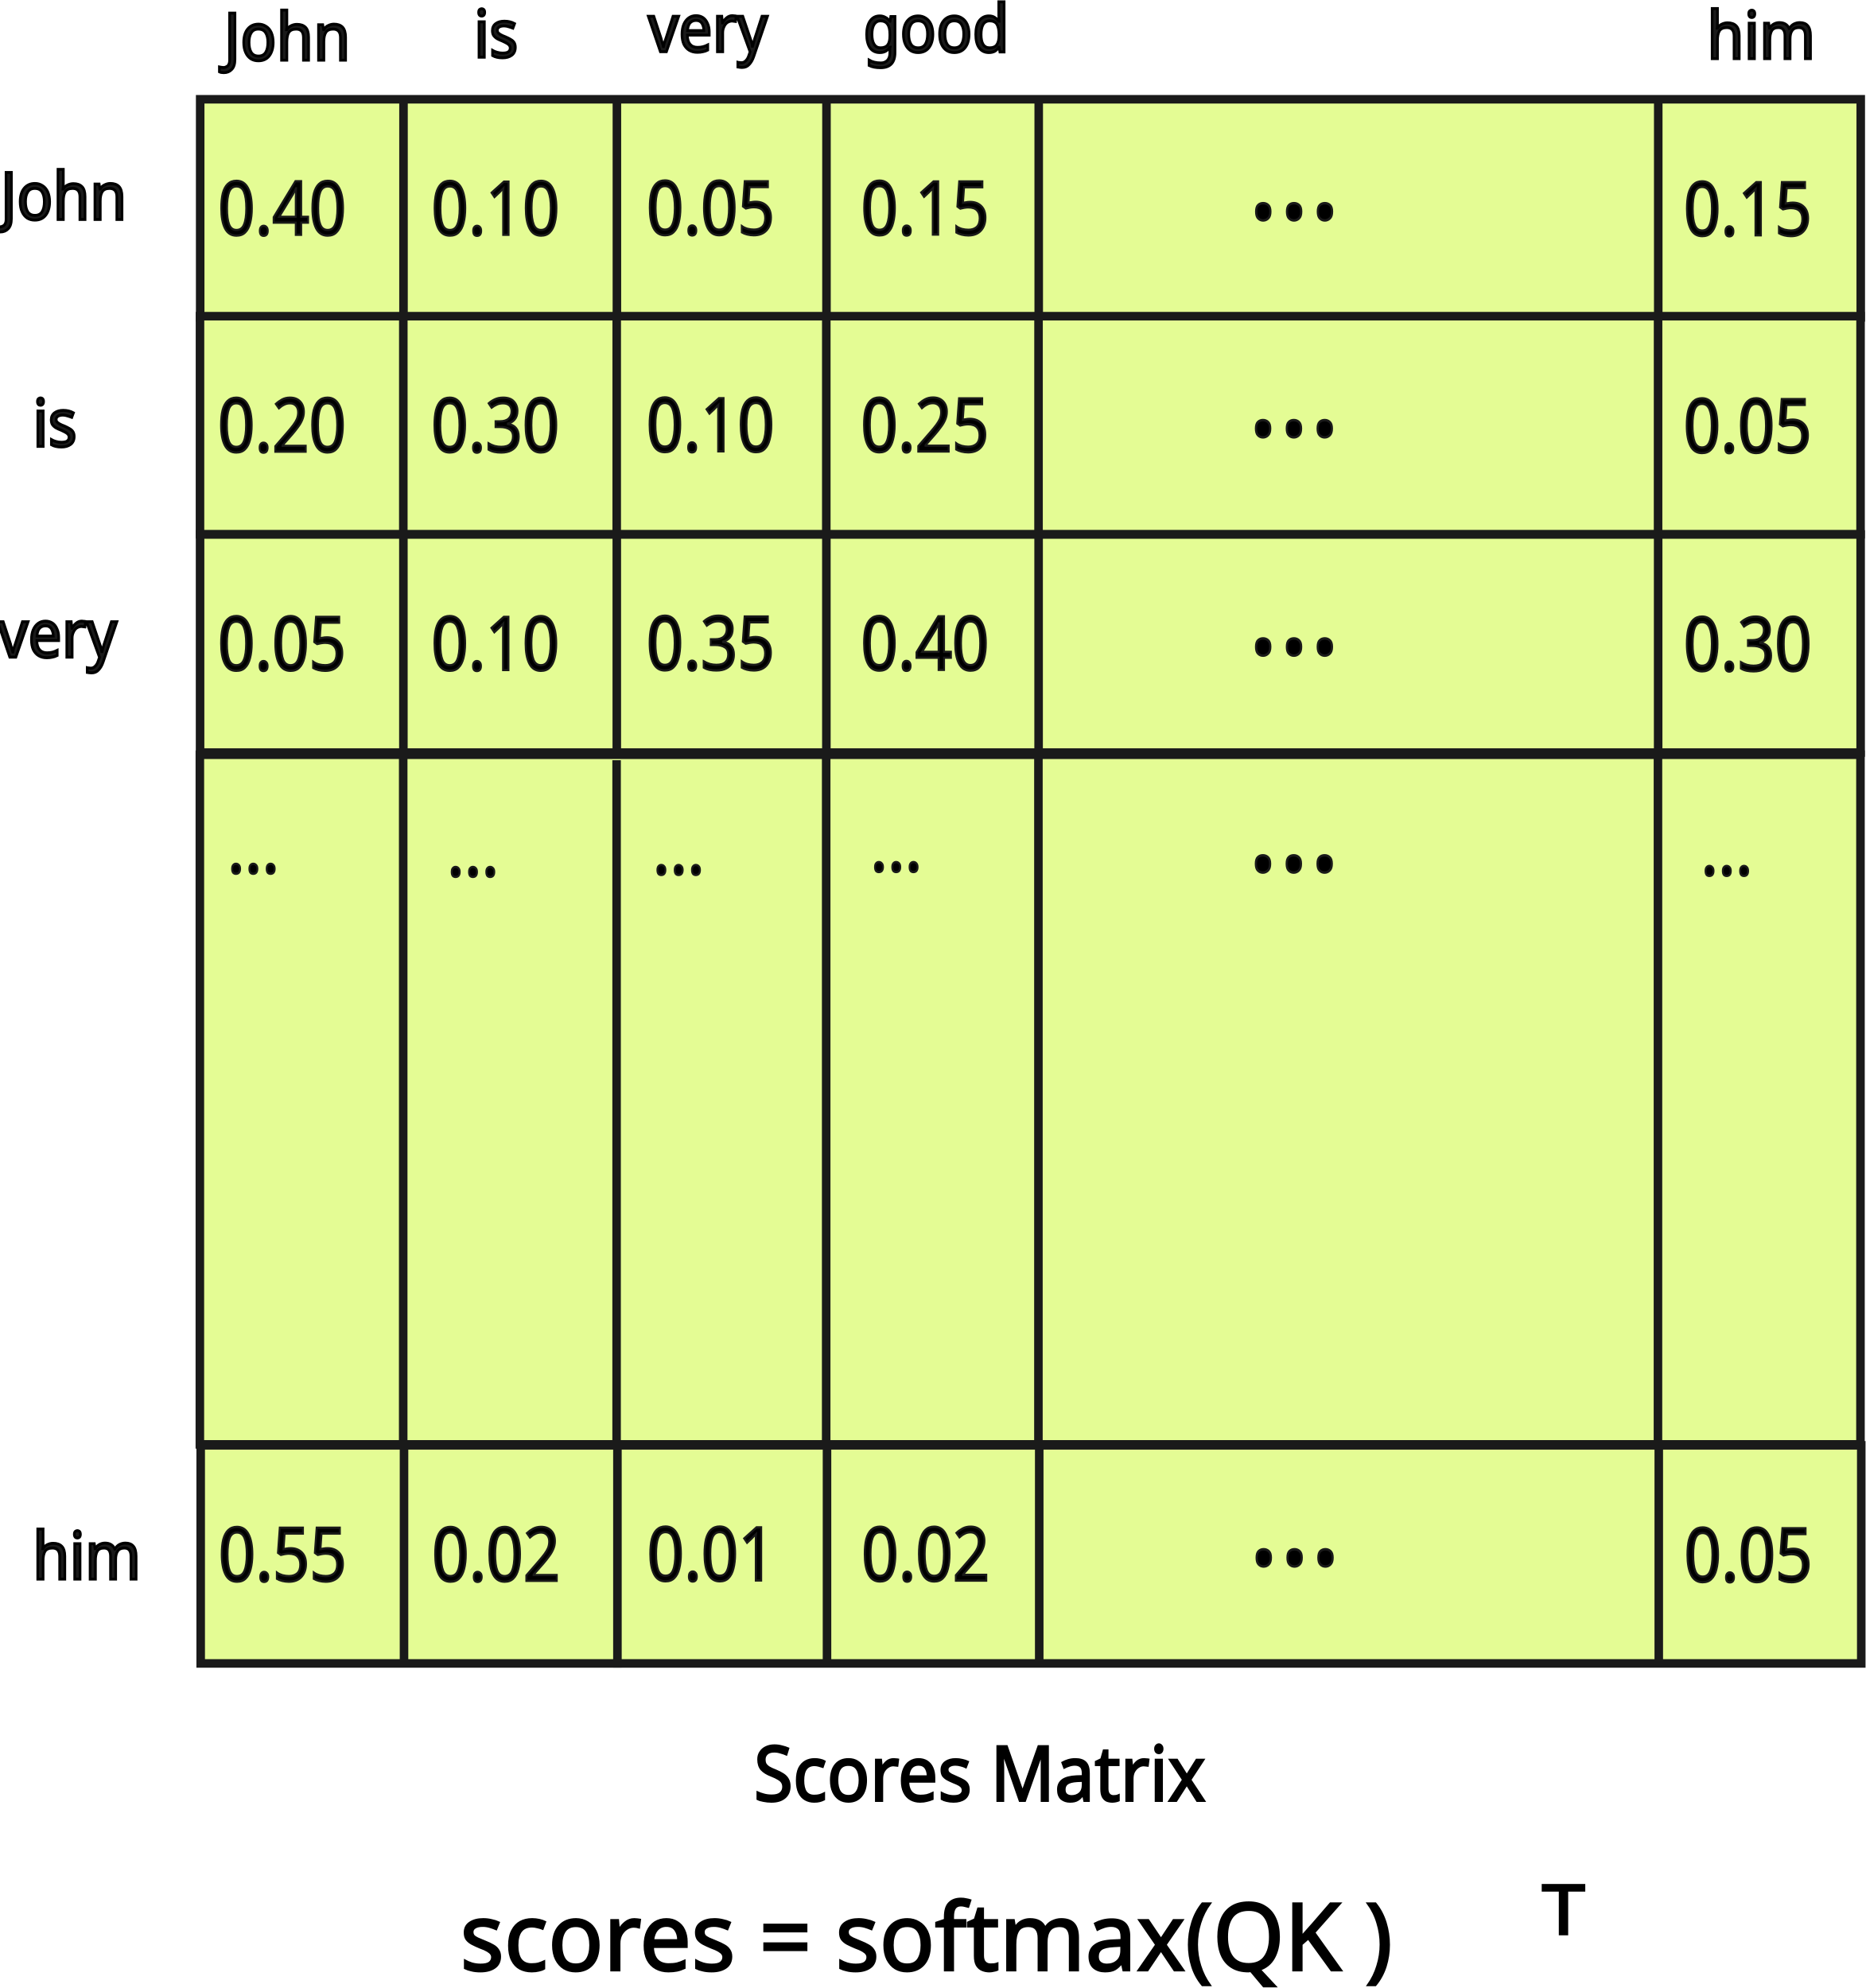
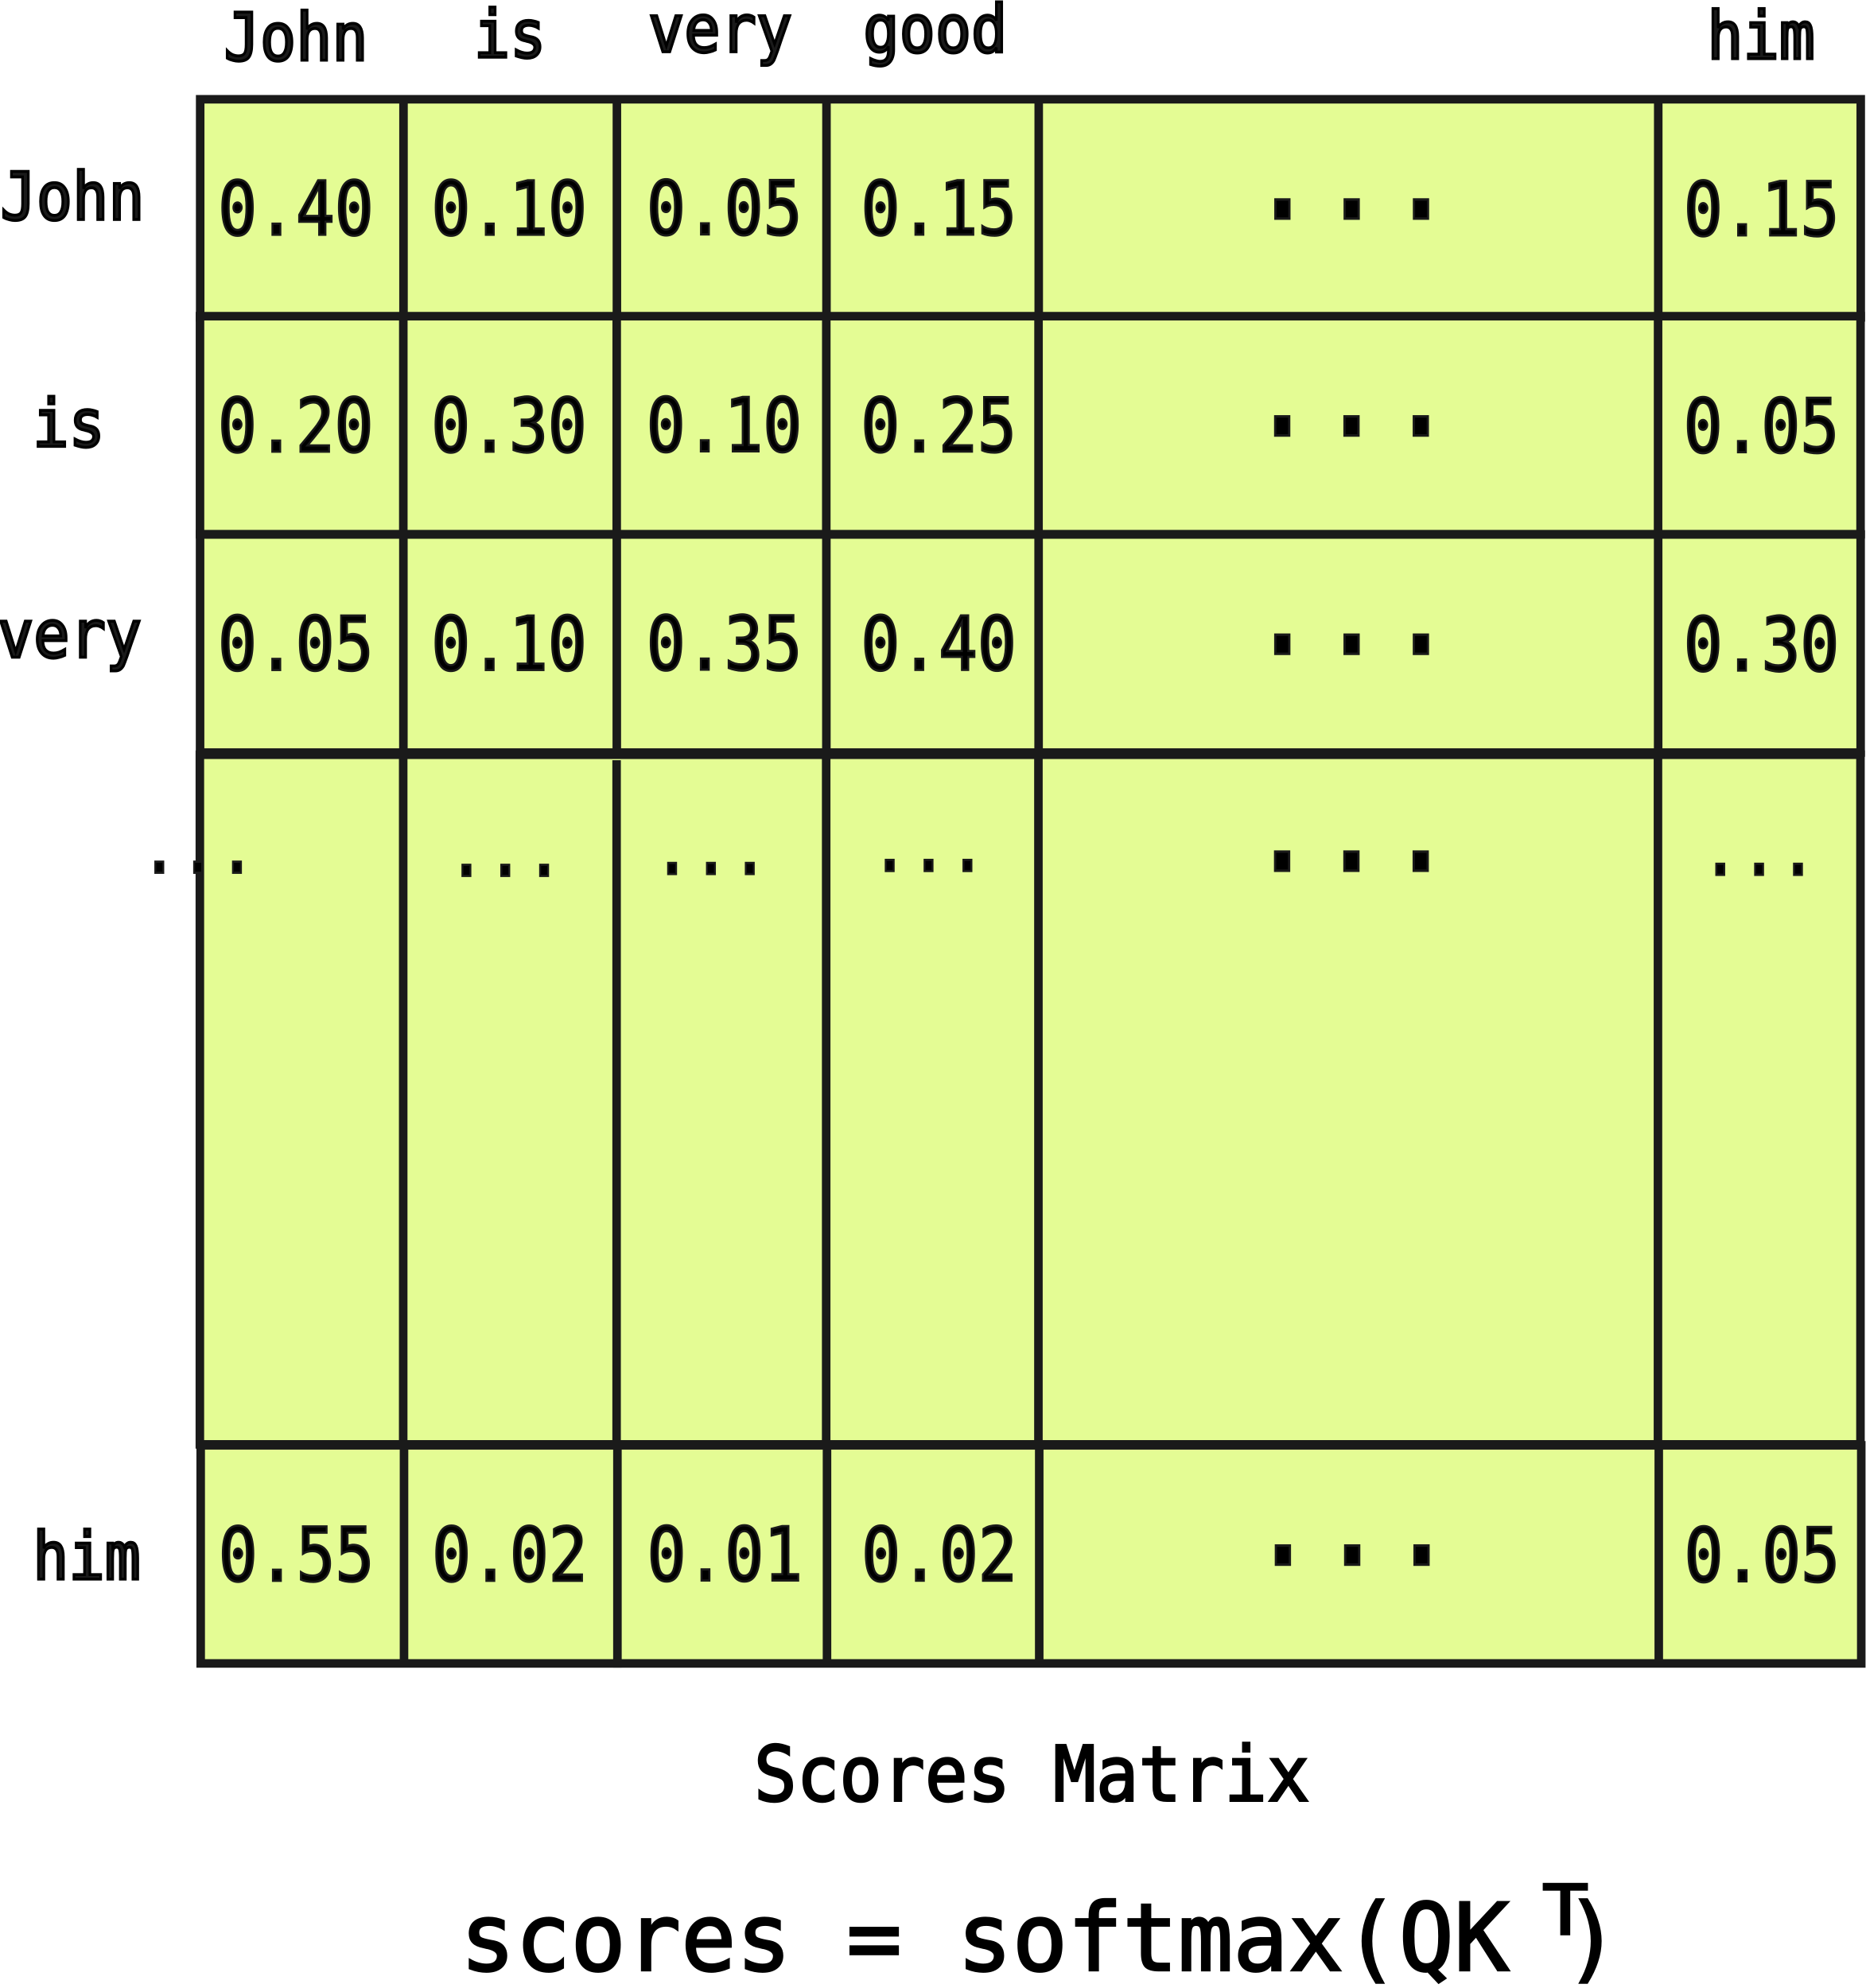
<svg xmlns="http://www.w3.org/2000/svg" width="149.585mm" height="159.444mm" viewBox="0 0 149.585 159.444" version="1.1" id="svg1">
  <defs id="defs1" />
  <g id="layer1" transform="translate(-35.99397,-65.32713)">
    <rect style="fill:#e4fc94;stroke:#1a1a1a;stroke-width:0.685;stroke-miterlimit:4.3;stroke-dasharray:none" id="rect3" width="133.15" height="17.492" x="52.045" y="73.289" />
    <path style="fill:#ff9955;stroke:#1a1a1a;stroke-width:0.685;stroke-miterlimit:4.3;stroke-dasharray:none" d="m 68.348,73.214 v 17.669" id="path3" />
    <path style="fill:#ff9955;stroke:#1a1a1a;stroke-width:0.685;stroke-miterlimit:4.3;stroke-dasharray:none" d="m 85.459,73.444 v 17.669" id="path3-2" />
    <path style="fill:#ff9955;stroke:#1a1a1a;stroke-width:0.685;stroke-miterlimit:4.3;stroke-dasharray:none" d="m 102.264,73.186 v 17.669" id="path3-7" />
    <path style="fill:#ff9955;stroke:#1a1a1a;stroke-width:0.685;stroke-miterlimit:4.3;stroke-dasharray:none" d="m 119.282,73.216 v 17.669" id="path3-7-8" />
    <path style="fill:#ff9955;stroke:#1a1a1a;stroke-width:0.685;stroke-miterlimit:4.3;stroke-dasharray:none" d="m 168.958,73.258 v 17.669" id="path3-7-8-3" />
-     <text xml:space="preserve" style="font-size:5.562px;font-family:'FiraCode Nerd Font';-inkscape-font-specification:'FiraCode Nerd Font';writing-mode:lr-tb;direction:ltr;fill:#000000;stroke:#1a1a1a;stroke-width:0.165;stroke-miterlimit:4.3;stroke-dasharray:none" x="57.487" y="78.3" id="text4" transform="scale(0.9303928,1.074815)">
+     <text xml:space="preserve" style="font-size:5.562px;font-family:monospace;-inkscape-font-specification:monospace;writing-mode:lr-tb;direction:ltr;fill:#000000;stroke:#1a1a1a;stroke-width:0.165;stroke-miterlimit:4.3;stroke-dasharray:none" x="57.487" y="78.3" id="text4" transform="scale(0.9303928,1.074815)">
      <tspan id="tspan4" style="fill:#000000;stroke-width:0.165;stroke-dasharray:none" x="57.487" y="78.3">0.40</tspan>
    </text>
-     <text xml:space="preserve" style="font-size:5.562px;font-family:'FiraCode Nerd Font';-inkscape-font-specification:'FiraCode Nerd Font';writing-mode:lr-tb;direction:ltr;fill:#000000;stroke:#1a1a1a;stroke-width:0.165;stroke-miterlimit:4.3;stroke-dasharray:none" x="75.879" y="78.3" id="text4-6" transform="scale(0.9303928,1.074815)">
+     <text xml:space="preserve" style="font-size:5.562px;font-family:monospace;-inkscape-font-specification:monospace;writing-mode:lr-tb;direction:ltr;fill:#000000;stroke:#1a1a1a;stroke-width:0.165;stroke-miterlimit:4.3;stroke-dasharray:none" x="75.879" y="78.3" id="text4-6" transform="scale(0.9303928,1.074815)">
      <tspan id="tspan4-5" style="fill:#000000;stroke-width:0.165;stroke-dasharray:none" x="75.879" y="78.3">0.10</tspan>
    </text>
-     <text xml:space="preserve" style="font-size:5.562px;font-family:'FiraCode Nerd Font';-inkscape-font-specification:'FiraCode Nerd Font';writing-mode:lr-tb;direction:ltr;fill:#000000;stroke:#1a1a1a;stroke-width:0.165;stroke-miterlimit:4.3;stroke-dasharray:none" x="94.421" y="78.274" id="text4-6-7" transform="scale(0.9303928,1.074815)">
+     <text xml:space="preserve" style="font-size:5.562px;font-family:monospace;-inkscape-font-specification:monospace;writing-mode:lr-tb;direction:ltr;fill:#000000;stroke:#1a1a1a;stroke-width:0.165;stroke-miterlimit:4.3;stroke-dasharray:none" x="94.421" y="78.274" id="text4-6-7" transform="scale(0.9303928,1.074815)">
      <tspan id="tspan4-5-7" style="fill:#000000;stroke-width:0.165;stroke-dasharray:none" x="94.421" y="78.274">0.05</tspan>
    </text>
-     <text xml:space="preserve" style="font-size:5.562px;font-family:'FiraCode Nerd Font';-inkscape-font-specification:'FiraCode Nerd Font';writing-mode:lr-tb;direction:ltr;fill:#000000;stroke:#1a1a1a;stroke-width:0.165;stroke-miterlimit:4.3;stroke-dasharray:none" x="112.901" y="78.286" id="text4-6-7-3" transform="scale(0.9303928,1.074815)">
+     <text xml:space="preserve" style="font-size:5.562px;font-family:monospace;-inkscape-font-specification:monospace;writing-mode:lr-tb;direction:ltr;fill:#000000;stroke:#1a1a1a;stroke-width:0.165;stroke-miterlimit:4.3;stroke-dasharray:none" x="112.901" y="78.286" id="text4-6-7-3" transform="scale(0.9303928,1.074815)">
      <tspan id="tspan4-5-7-6" style="fill:#000000;stroke-width:0.165;stroke-dasharray:none" x="112.901" y="78.286">0.15</tspan>
    </text>
-     <text xml:space="preserve" style="font-size:5.562px;font-family:'FiraCode Nerd Font';-inkscape-font-specification:'FiraCode Nerd Font';writing-mode:lr-tb;direction:ltr;fill:#000000;stroke:#1a1a1a;stroke-width:0.165;stroke-miterlimit:4.3;stroke-dasharray:none" x="183.804" y="78.34" id="text4-6-7-3-0" transform="scale(0.9303928,1.074815)">
+     <text xml:space="preserve" style="font-size:5.562px;font-family:monospace;-inkscape-font-specification:monospace;writing-mode:lr-tb;direction:ltr;fill:#000000;stroke:#1a1a1a;stroke-width:0.165;stroke-miterlimit:4.3;stroke-dasharray:none" x="183.804" y="78.34" id="text4-6-7-3-0" transform="scale(0.9303928,1.074815)">
      <tspan id="tspan4-5-7-6-9" style="fill:#000000;stroke-width:0.165;stroke-dasharray:none" x="183.804" y="78.34">0.15</tspan>
    </text>
-     <text xml:space="preserve" style="font-size:9.741px;font-family:'FiraCode Nerd Font';-inkscape-font-specification:'FiraCode Nerd Font';writing-mode:lr-tb;direction:ltr;fill:#000000;stroke:#1a1a1a;stroke-width:0.189;stroke-miterlimit:4.3;stroke-dasharray:none" x="143.555" y="78.526" id="text6" transform="scale(0.9477281,1.055155)">
+     <text xml:space="preserve" style="font-size:9.741px;font-family:monospace;-inkscape-font-specification:monospace;writing-mode:lr-tb;direction:ltr;fill:#000000;stroke:#1a1a1a;stroke-width:0.189;stroke-miterlimit:4.3;stroke-dasharray:none" x="143.555" y="78.526" id="text6" transform="scale(0.9477281,1.055155)">
      <tspan id="tspan6" style="stroke-width:0.189;stroke-dasharray:none" x="143.555" y="78.526">...</tspan>
    </text>
    <rect style="fill:#e4fc94;stroke:#1a1a1a;stroke-width:0.685;stroke-miterlimit:4.3;stroke-dasharray:none" id="rect3-3" width="133.15" height="17.492" x="52.086" y="181.248" />
    <path style="fill:#ff9955;stroke:#1a1a1a;stroke-width:0.685;stroke-miterlimit:4.3;stroke-dasharray:none" d="m 68.389,181.174 v 17.669" id="path3-21" />
    <path style="fill:#ff9955;stroke:#1a1a1a;stroke-width:0.685;stroke-miterlimit:4.3;stroke-dasharray:none" d="m 85.501,181.403 v 17.669" id="path3-2-4" />
    <path style="fill:#ff9955;stroke:#1a1a1a;stroke-width:0.685;stroke-miterlimit:4.3;stroke-dasharray:none" d="m 102.306,181.146 v 17.669" id="path3-7-7" />
    <path style="fill:#ff9955;stroke:#1a1a1a;stroke-width:0.685;stroke-miterlimit:4.3;stroke-dasharray:none" d="m 119.323,181.176 v 17.669" id="path3-7-8-6" />
    <path style="fill:#ff9955;stroke:#1a1a1a;stroke-width:0.685;stroke-miterlimit:4.3;stroke-dasharray:none" d="m 169,181.217 v 17.669" id="path3-7-8-3-7" />
-     <text xml:space="preserve" style="font-size:5.562px;font-family:'FiraCode Nerd Font';-inkscape-font-specification:'FiraCode Nerd Font';writing-mode:lr-tb;direction:ltr;fill:#000000;stroke:#1a1a1a;stroke-width:0.165;stroke-miterlimit:4.3;stroke-dasharray:none" x="57.532" y="178.745" id="text4-1" transform="scale(0.9303928,1.074815)">
+     <text xml:space="preserve" style="font-size:5.562px;font-family:monospace;-inkscape-font-specification:monospace;writing-mode:lr-tb;direction:ltr;fill:#000000;stroke:#1a1a1a;stroke-width:0.165;stroke-miterlimit:4.3;stroke-dasharray:none" x="57.532" y="178.745" id="text4-1" transform="scale(0.9303928,1.074815)">
      <tspan id="tspan4-0" style="fill:#000000;stroke-width:0.165;stroke-dasharray:none" x="57.532" y="178.745">0.55</tspan>
    </text>
-     <text xml:space="preserve" style="font-size:5.562px;font-family:'FiraCode Nerd Font';-inkscape-font-specification:'FiraCode Nerd Font';writing-mode:lr-tb;direction:ltr;fill:#000000;stroke:#1a1a1a;stroke-width:0.165;stroke-miterlimit:4.3;stroke-dasharray:none" x="75.924" y="178.745" id="text4-6-3" transform="scale(0.9303928,1.074815)">
+     <text xml:space="preserve" style="font-size:5.562px;font-family:monospace;-inkscape-font-specification:monospace;writing-mode:lr-tb;direction:ltr;fill:#000000;stroke:#1a1a1a;stroke-width:0.165;stroke-miterlimit:4.3;stroke-dasharray:none" x="75.924" y="178.745" id="text4-6-3" transform="scale(0.9303928,1.074815)">
      <tspan id="tspan4-5-0" style="fill:#000000;stroke-width:0.165;stroke-dasharray:none" x="75.924" y="178.745">0.02</tspan>
    </text>
-     <text xml:space="preserve" style="font-size:5.562px;font-family:'FiraCode Nerd Font';-inkscape-font-specification:'FiraCode Nerd Font';writing-mode:lr-tb;direction:ltr;fill:#000000;stroke:#1a1a1a;stroke-width:0.165;stroke-miterlimit:4.3;stroke-dasharray:none" x="94.466" y="178.719" id="text4-6-7-9" transform="scale(0.9303928,1.074815)">
+     <text xml:space="preserve" style="font-size:5.562px;font-family:monospace;-inkscape-font-specification:monospace;writing-mode:lr-tb;direction:ltr;fill:#000000;stroke:#1a1a1a;stroke-width:0.165;stroke-miterlimit:4.3;stroke-dasharray:none" x="94.466" y="178.719" id="text4-6-7-9" transform="scale(0.9303928,1.074815)">
      <tspan id="tspan4-5-7-0" style="fill:#000000;stroke-width:0.165;stroke-dasharray:none" x="94.466" y="178.719">0.01</tspan>
    </text>
-     <text xml:space="preserve" style="font-size:5.562px;font-family:'FiraCode Nerd Font';-inkscape-font-specification:'FiraCode Nerd Font';writing-mode:lr-tb;direction:ltr;fill:#000000;stroke:#1a1a1a;stroke-width:0.165;stroke-miterlimit:4.3;stroke-dasharray:none" x="112.946" y="178.731" id="text4-6-7-3-21" transform="scale(0.9303928,1.074815)">
+     <text xml:space="preserve" style="font-size:5.562px;font-family:monospace;-inkscape-font-specification:monospace;writing-mode:lr-tb;direction:ltr;fill:#000000;stroke:#1a1a1a;stroke-width:0.165;stroke-miterlimit:4.3;stroke-dasharray:none" x="112.946" y="178.731" id="text4-6-7-3-21" transform="scale(0.9303928,1.074815)">
      <tspan id="tspan4-5-7-6-6" style="fill:#000000;stroke-width:0.165;stroke-dasharray:none" x="112.946" y="178.731">0.02</tspan>
    </text>
-     <text xml:space="preserve" style="font-size:5.562px;font-family:'FiraCode Nerd Font';-inkscape-font-specification:'FiraCode Nerd Font';writing-mode:lr-tb;direction:ltr;fill:#000000;stroke:#1a1a1a;stroke-width:0.165;stroke-miterlimit:4.3;stroke-dasharray:none" x="183.849" y="178.785" id="text4-6-7-3-0-2" transform="scale(0.9303928,1.074815)">
+     <text xml:space="preserve" style="font-size:5.562px;font-family:monospace;-inkscape-font-specification:monospace;writing-mode:lr-tb;direction:ltr;fill:#000000;stroke:#1a1a1a;stroke-width:0.165;stroke-miterlimit:4.3;stroke-dasharray:none" x="183.849" y="178.785" id="text4-6-7-3-0-2" transform="scale(0.9303928,1.074815)">
      <tspan id="tspan4-5-7-6-9-0" style="fill:#000000;stroke-width:0.165;stroke-dasharray:none" x="183.849" y="178.785">0.05</tspan>
    </text>
-     <text xml:space="preserve" style="font-size:9.741px;font-family:'FiraCode Nerd Font';-inkscape-font-specification:'FiraCode Nerd Font';writing-mode:lr-tb;direction:ltr;fill:#000000;stroke:#1a1a1a;stroke-width:0.189;stroke-miterlimit:4.3;stroke-dasharray:none" x="143.599" y="180.843" id="text6-9" transform="scale(0.9477281,1.055155)">
+     <text xml:space="preserve" style="font-size:9.741px;font-family:monospace;-inkscape-font-specification:monospace;writing-mode:lr-tb;direction:ltr;fill:#000000;stroke:#1a1a1a;stroke-width:0.189;stroke-miterlimit:4.3;stroke-dasharray:none" x="143.599" y="180.843" id="text6-9" transform="scale(0.9477281,1.055155)">
      <tspan id="tspan6-4" style="stroke-width:0.189;stroke-dasharray:none" x="143.599" y="180.843">...</tspan>
    </text>
    <rect style="fill:#e4fc94;stroke:#1a1a1a;stroke-width:0.685;stroke-miterlimit:4.3;stroke-dasharray:none" id="rect3-0" width="133.15" height="17.492" x="52.03" y="90.686" />
    <path style="fill:#ff9955;stroke:#1a1a1a;stroke-width:0.685;stroke-miterlimit:4.3;stroke-dasharray:none" d="M 68.333,90.612 V 108.281" id="path3-1" />
    <path style="fill:#ff9955;stroke:#1a1a1a;stroke-width:0.685;stroke-miterlimit:4.3;stroke-dasharray:none" d="M 85.444,90.841 V 108.51" id="path3-2-3" />
    <path style="fill:#ff9955;stroke:#1a1a1a;stroke-width:0.685;stroke-miterlimit:4.3;stroke-dasharray:none" d="M 102.249,90.584 V 108.253" id="path3-7-1" />
    <path style="fill:#ff9955;stroke:#1a1a1a;stroke-width:0.685;stroke-miterlimit:4.3;stroke-dasharray:none" d="M 119.267,90.614 V 108.283" id="path3-7-8-7" />
    <path style="fill:#ff9955;stroke:#1a1a1a;stroke-width:0.685;stroke-miterlimit:4.3;stroke-dasharray:none" d="M 168.944,90.655 V 108.324" id="path3-7-8-3-1" />
-     <text xml:space="preserve" style="font-size:5.562px;font-family:'FiraCode Nerd Font';-inkscape-font-specification:'FiraCode Nerd Font';writing-mode:lr-tb;direction:ltr;fill:#000000;stroke:#1a1a1a;stroke-width:0.165;stroke-miterlimit:4.3;stroke-dasharray:none" x="57.472" y="94.486" id="text4-0" transform="scale(0.9303928,1.074815)">
+     <text xml:space="preserve" style="font-size:5.562px;font-family:monospace;-inkscape-font-specification:monospace;writing-mode:lr-tb;direction:ltr;fill:#000000;stroke:#1a1a1a;stroke-width:0.165;stroke-miterlimit:4.3;stroke-dasharray:none" x="57.472" y="94.486" id="text4-0" transform="scale(0.9303928,1.074815)">
      <tspan id="tspan4-9" style="fill:#000000;stroke-width:0.165;stroke-dasharray:none" x="57.472" y="94.486">0.20</tspan>
    </text>
-     <text xml:space="preserve" style="font-size:5.562px;font-family:'FiraCode Nerd Font';-inkscape-font-specification:'FiraCode Nerd Font';writing-mode:lr-tb;direction:ltr;fill:#000000;stroke:#1a1a1a;stroke-width:0.165;stroke-miterlimit:4.3;stroke-dasharray:none" x="75.863" y="94.486" id="text4-6-74" transform="scale(0.9303928,1.074815)">
+     <text xml:space="preserve" style="font-size:5.562px;font-family:monospace;-inkscape-font-specification:monospace;writing-mode:lr-tb;direction:ltr;fill:#000000;stroke:#1a1a1a;stroke-width:0.165;stroke-miterlimit:4.3;stroke-dasharray:none" x="75.863" y="94.486" id="text4-6-74" transform="scale(0.9303928,1.074815)">
      <tspan id="tspan4-5-8" style="fill:#000000;stroke-width:0.165;stroke-dasharray:none" x="75.863" y="94.486">0.30</tspan>
    </text>
-     <text xml:space="preserve" style="font-size:5.562px;font-family:'FiraCode Nerd Font';-inkscape-font-specification:'FiraCode Nerd Font';writing-mode:lr-tb;direction:ltr;fill:#000000;stroke:#1a1a1a;stroke-width:0.165;stroke-miterlimit:4.3;stroke-dasharray:none" x="94.405" y="94.461" id="text4-6-7-38" transform="scale(0.9303928,1.074815)">
+     <text xml:space="preserve" style="font-size:5.562px;font-family:monospace;-inkscape-font-specification:monospace;writing-mode:lr-tb;direction:ltr;fill:#000000;stroke:#1a1a1a;stroke-width:0.165;stroke-miterlimit:4.3;stroke-dasharray:none" x="94.405" y="94.461" id="text4-6-7-38" transform="scale(0.9303928,1.074815)">
      <tspan id="tspan4-5-7-1" style="fill:#000000;stroke-width:0.165;stroke-dasharray:none" x="94.405" y="94.461">0.10</tspan>
    </text>
-     <text xml:space="preserve" style="font-size:5.562px;font-family:'FiraCode Nerd Font';-inkscape-font-specification:'FiraCode Nerd Font';writing-mode:lr-tb;direction:ltr;fill:#000000;stroke:#1a1a1a;stroke-width:0.165;stroke-miterlimit:4.3;stroke-dasharray:none" x="112.885" y="94.473" id="text4-6-7-3-2" transform="scale(0.9303928,1.074815)">
+     <text xml:space="preserve" style="font-size:5.562px;font-family:monospace;-inkscape-font-specification:monospace;writing-mode:lr-tb;direction:ltr;fill:#000000;stroke:#1a1a1a;stroke-width:0.165;stroke-miterlimit:4.3;stroke-dasharray:none" x="112.885" y="94.473" id="text4-6-7-3-2" transform="scale(0.9303928,1.074815)">
      <tspan id="tspan4-5-7-6-96" style="fill:#000000;stroke-width:0.165;stroke-dasharray:none" x="112.885" y="94.473">0.25</tspan>
    </text>
-     <text xml:space="preserve" style="font-size:5.562px;font-family:'FiraCode Nerd Font';-inkscape-font-specification:'FiraCode Nerd Font';writing-mode:lr-tb;direction:ltr;fill:#000000;stroke:#1a1a1a;stroke-width:0.165;stroke-miterlimit:4.3;stroke-dasharray:none" x="183.788" y="94.527" id="text4-6-7-3-0-5" transform="scale(0.9303928,1.074815)">
+     <text xml:space="preserve" style="font-size:5.562px;font-family:monospace;-inkscape-font-specification:monospace;writing-mode:lr-tb;direction:ltr;fill:#000000;stroke:#1a1a1a;stroke-width:0.165;stroke-miterlimit:4.3;stroke-dasharray:none" x="183.788" y="94.527" id="text4-6-7-3-0-5" transform="scale(0.9303928,1.074815)">
      <tspan id="tspan4-5-7-6-9-2" style="fill:#000000;stroke-width:0.165;stroke-dasharray:none" x="183.788" y="94.527">0.05</tspan>
    </text>
-     <text xml:space="preserve" style="font-size:9.741px;font-family:'FiraCode Nerd Font';-inkscape-font-specification:'FiraCode Nerd Font';writing-mode:lr-tb;direction:ltr;fill:#000000;stroke:#1a1a1a;stroke-width:0.189;stroke-miterlimit:4.3;stroke-dasharray:none" x="143.539" y="95.014" id="text6-3" transform="scale(0.9477281,1.055155)">
+     <text xml:space="preserve" style="font-size:9.741px;font-family:monospace;-inkscape-font-specification:monospace;writing-mode:lr-tb;direction:ltr;fill:#000000;stroke:#1a1a1a;stroke-width:0.189;stroke-miterlimit:4.3;stroke-dasharray:none" x="143.539" y="95.014" id="text6-3" transform="scale(0.9477281,1.055155)">
      <tspan id="tspan6-9" style="stroke-width:0.189;stroke-dasharray:none" x="143.539" y="95.014">...</tspan>
    </text>
    <rect style="fill:#e4fc94;stroke:#1a1a1a;stroke-width:0.685;stroke-miterlimit:4.3;stroke-dasharray:none" id="rect3-03" width="133.15" height="17.492" x="52.036" y="108.195" />
    <path style="fill:#ff9955;stroke:#1a1a1a;stroke-width:0.685;stroke-miterlimit:4.3;stroke-dasharray:none" d="m 68.339,108.121 v 17.669" id="path3-9" />
    <path style="fill:#ff9955;stroke:#1a1a1a;stroke-width:0.685;stroke-miterlimit:4.3;stroke-dasharray:none" d="m 85.45,108.35 v 17.669" id="path3-2-8" />
    <path style="fill:#ff9955;stroke:#1a1a1a;stroke-width:0.685;stroke-miterlimit:4.3;stroke-dasharray:none" d="M 102.255,108.093 V 125.763" id="path3-7-9" />
    <path style="fill:#ff9955;stroke:#1a1a1a;stroke-width:0.685;stroke-miterlimit:4.3;stroke-dasharray:none" d="m 119.273,108.123 v 17.669" id="path3-7-8-9" />
    <path style="fill:#ff9955;stroke:#1a1a1a;stroke-width:0.685;stroke-miterlimit:4.3;stroke-dasharray:none" d="m 168.95,108.165 v 17.669" id="path3-7-8-3-5" />
-     <text xml:space="preserve" style="font-size:5.562px;font-family:'FiraCode Nerd Font';-inkscape-font-specification:'FiraCode Nerd Font';writing-mode:lr-tb;direction:ltr;fill:#000000;stroke:#1a1a1a;stroke-width:0.165;stroke-miterlimit:4.3;stroke-dasharray:none" x="57.478" y="110.777" id="text4-3" transform="scale(0.9303928,1.074815)">
+     <text xml:space="preserve" style="font-size:5.562px;font-family:monospace;-inkscape-font-specification:monospace;writing-mode:lr-tb;direction:ltr;fill:#000000;stroke:#1a1a1a;stroke-width:0.165;stroke-miterlimit:4.3;stroke-dasharray:none" x="57.478" y="110.777" id="text4-3" transform="scale(0.9303928,1.074815)">
      <tspan id="tspan4-8" style="fill:#000000;stroke-width:0.165;stroke-dasharray:none" x="57.478" y="110.777">0.05</tspan>
    </text>
-     <text xml:space="preserve" style="font-size:5.562px;font-family:'FiraCode Nerd Font';-inkscape-font-specification:'FiraCode Nerd Font';writing-mode:lr-tb;direction:ltr;fill:#000000;stroke:#1a1a1a;stroke-width:0.165;stroke-miterlimit:4.3;stroke-dasharray:none" x="75.869" y="110.777" id="text4-6-4" transform="scale(0.9303928,1.074815)">
+     <text xml:space="preserve" style="font-size:5.562px;font-family:monospace;-inkscape-font-specification:monospace;writing-mode:lr-tb;direction:ltr;fill:#000000;stroke:#1a1a1a;stroke-width:0.165;stroke-miterlimit:4.3;stroke-dasharray:none" x="75.869" y="110.777" id="text4-6-4" transform="scale(0.9303928,1.074815)">
      <tspan id="tspan4-5-77" style="fill:#000000;stroke-width:0.165;stroke-dasharray:none" x="75.869" y="110.777">0.10</tspan>
    </text>
-     <text xml:space="preserve" style="font-size:5.562px;font-family:'FiraCode Nerd Font';-inkscape-font-specification:'FiraCode Nerd Font';writing-mode:lr-tb;direction:ltr;fill:#000000;stroke:#1a1a1a;stroke-width:0.165;stroke-miterlimit:4.3;stroke-dasharray:none" x="94.412" y="110.751" id="text4-6-7-1" transform="scale(0.9303928,1.074815)">
+     <text xml:space="preserve" style="font-size:5.562px;font-family:monospace;-inkscape-font-specification:monospace;writing-mode:lr-tb;direction:ltr;fill:#000000;stroke:#1a1a1a;stroke-width:0.165;stroke-miterlimit:4.3;stroke-dasharray:none" x="94.412" y="110.751" id="text4-6-7-1" transform="scale(0.9303928,1.074815)">
      <tspan id="tspan4-5-7-2" style="fill:#000000;stroke-width:0.165;stroke-dasharray:none" x="94.412" y="110.751">0.35</tspan>
    </text>
-     <text xml:space="preserve" style="font-size:5.562px;font-family:'FiraCode Nerd Font';-inkscape-font-specification:'FiraCode Nerd Font';writing-mode:lr-tb;direction:ltr;fill:#000000;stroke:#1a1a1a;stroke-width:0.165;stroke-miterlimit:4.3;stroke-dasharray:none" x="112.892" y="110.764" id="text4-6-7-3-8" transform="scale(0.9303928,1.074815)">
+     <text xml:space="preserve" style="font-size:5.562px;font-family:monospace;-inkscape-font-specification:monospace;writing-mode:lr-tb;direction:ltr;fill:#000000;stroke:#1a1a1a;stroke-width:0.165;stroke-miterlimit:4.3;stroke-dasharray:none" x="112.892" y="110.764" id="text4-6-7-3-8" transform="scale(0.9303928,1.074815)">
      <tspan id="tspan4-5-7-6-7" style="fill:#000000;stroke-width:0.165;stroke-dasharray:none" x="112.892" y="110.764">0.40</tspan>
    </text>
-     <text xml:space="preserve" style="font-size:5.562px;font-family:'FiraCode Nerd Font';-inkscape-font-specification:'FiraCode Nerd Font';writing-mode:lr-tb;direction:ltr;fill:#000000;stroke:#1a1a1a;stroke-width:0.165;stroke-miterlimit:4.3;stroke-dasharray:none" x="183.795" y="110.817" id="text4-6-7-3-0-4" transform="scale(0.9303928,1.074815)">
+     <text xml:space="preserve" style="font-size:5.562px;font-family:monospace;-inkscape-font-specification:monospace;writing-mode:lr-tb;direction:ltr;fill:#000000;stroke:#1a1a1a;stroke-width:0.165;stroke-miterlimit:4.3;stroke-dasharray:none" x="183.795" y="110.817" id="text4-6-7-3-0-4" transform="scale(0.9303928,1.074815)">
      <tspan id="tspan4-5-7-6-9-26" style="fill:#000000;stroke-width:0.165;stroke-dasharray:none" x="183.795" y="110.817">0.30</tspan>
    </text>
-     <text xml:space="preserve" style="font-size:9.741px;font-family:'FiraCode Nerd Font';-inkscape-font-specification:'FiraCode Nerd Font';writing-mode:lr-tb;direction:ltr;fill:#000000;stroke:#1a1a1a;stroke-width:0.189;stroke-miterlimit:4.3;stroke-dasharray:none" x="143.546" y="111.608" id="text6-5" transform="scale(0.9477281,1.055155)">
+     <text xml:space="preserve" style="font-size:9.741px;font-family:monospace;-inkscape-font-specification:monospace;writing-mode:lr-tb;direction:ltr;fill:#000000;stroke:#1a1a1a;stroke-width:0.189;stroke-miterlimit:4.3;stroke-dasharray:none" x="143.546" y="111.608" id="text6-5" transform="scale(0.9477281,1.055155)">
      <tspan id="tspan6-3" style="stroke-width:0.189;stroke-dasharray:none" x="143.546" y="111.608">...</tspan>
    </text>
    <rect style="fill:#e4fc94;stroke:#1a1a1a;stroke-width:0.686;stroke-miterlimit:4.3;stroke-dasharray:none" id="rect3-0-0" width="133.154" height="55.312" x="52.019" y="125.859" />
    <path style="fill:#ff9955;stroke:#1a1a1a;stroke-width:0.685;stroke-miterlimit:4.3;stroke-dasharray:none" d="M 68.324,125.577 V 181.064" id="path3-1-2" />
    <path style="fill:#ff9955;stroke:#1a1a1a;stroke-width:0.681;stroke-miterlimit:4.3;stroke-dasharray:none" d="m 85.435,126.298 v 54.906" id="path3-2-3-0" />
    <path style="fill:#ff9955;stroke:#1a1a1a;stroke-width:0.685;stroke-miterlimit:4.3;stroke-dasharray:none" d="m 102.24,125.491 v 55.486" id="path3-7-1-0" />
    <path style="fill:#ff9955;stroke:#1a1a1a;stroke-width:0.685;stroke-miterlimit:4.3;stroke-dasharray:none" d="m 119.258,125.584 v 55.486" id="path3-7-8-7-3" />
    <path style="fill:#ff9955;stroke:#1a1a1a;stroke-width:0.685;stroke-miterlimit:4.3;stroke-dasharray:none" d="m 168.935,125.715 v 55.486" id="path3-7-8-3-1-3" />
-     <text xml:space="preserve" style="font-size:5.562px;font-family:'FiraCode Nerd Font';-inkscape-font-specification:'FiraCode Nerd Font';text-align:center;writing-mode:lr-tb;direction:ltr;text-anchor:middle;fill:#000000;stroke:#1a1a1a;stroke-width:0.165;stroke-miterlimit:4.3;stroke-dasharray:none" x="64.135" y="125.907" id="text4-0-8" transform="scale(0.9303928,1.074815)">
+     <text xml:space="preserve" style="font-size:5.562px;font-family:monospace;-inkscape-font-specification:monospace;text-align:center;writing-mode:lr-tb;direction:ltr;text-anchor:middle;fill:#000000;stroke:#1a1a1a;stroke-width:0.165;stroke-miterlimit:4.3;stroke-dasharray:none" x="64.135" y="125.907" id="text4-0-8" transform="scale(0.9303928,1.074815)">
      <tspan id="tspan4-9-8" style="fill:#000000;stroke-width:0.165;stroke-dasharray:none" x="64.135" y="125.907">...</tspan>
    </text>
-     <text xml:space="preserve" style="font-size:5.562px;font-family:'FiraCode Nerd Font';-inkscape-font-specification:'FiraCode Nerd Font';writing-mode:lr-tb;direction:ltr;fill:#000000;stroke:#1a1a1a;stroke-width:0.165;stroke-miterlimit:4.3;stroke-dasharray:none" x="77.21" y="126.141" id="text4-6-74-3" transform="scale(0.9303928,1.074815)">
+     <text xml:space="preserve" style="font-size:5.562px;font-family:monospace;-inkscape-font-specification:monospace;writing-mode:lr-tb;direction:ltr;fill:#000000;stroke:#1a1a1a;stroke-width:0.165;stroke-miterlimit:4.3;stroke-dasharray:none" x="77.21" y="126.141" id="text4-6-74-3" transform="scale(0.9303928,1.074815)">
      <tspan id="tspan4-5-8-2" style="fill:#000000;stroke-width:0.165;stroke-dasharray:none" x="77.21" y="126.141">...</tspan>
    </text>
-     <text xml:space="preserve" style="font-size:5.562px;font-family:'FiraCode Nerd Font';-inkscape-font-specification:'FiraCode Nerd Font';writing-mode:lr-tb;direction:ltr;fill:#000000;stroke:#1a1a1a;stroke-width:0.165;stroke-miterlimit:4.3;stroke-dasharray:none" x="94.939" y="125.998" id="text4-6-7-38-1" transform="scale(0.9303928,1.074815)">
+     <text xml:space="preserve" style="font-size:5.562px;font-family:monospace;-inkscape-font-specification:monospace;writing-mode:lr-tb;direction:ltr;fill:#000000;stroke:#1a1a1a;stroke-width:0.165;stroke-miterlimit:4.3;stroke-dasharray:none" x="94.939" y="125.998" id="text4-6-7-38-1" transform="scale(0.9303928,1.074815)">
      <tspan id="tspan4-5-7-1-0" style="fill:#000000;stroke-width:0.165;stroke-dasharray:none" x="94.939" y="125.998">... </tspan>
    </text>
-     <text xml:space="preserve" style="font-size:5.562px;font-family:'FiraCode Nerd Font';-inkscape-font-specification:'FiraCode Nerd Font';writing-mode:lr-tb;direction:ltr;fill:#000000;stroke:#1a1a1a;stroke-width:0.165;stroke-miterlimit:4.3;stroke-dasharray:none" x="113.69" y="125.776" id="text4-6-7-3-2-5" transform="scale(0.9303928,1.074815)">
+     <text xml:space="preserve" style="font-size:5.562px;font-family:monospace;-inkscape-font-specification:monospace;writing-mode:lr-tb;direction:ltr;fill:#000000;stroke:#1a1a1a;stroke-width:0.165;stroke-miterlimit:4.3;stroke-dasharray:none" x="113.69" y="125.776" id="text4-6-7-3-2-5" transform="scale(0.9303928,1.074815)">
      <tspan id="tspan4-5-7-6-96-5" style="fill:#000000;stroke-width:0.165;stroke-dasharray:none" x="113.69" y="125.776">...</tspan>
    </text>
-     <text xml:space="preserve" style="font-size:5.562px;font-family:'FiraCode Nerd Font';-inkscape-font-specification:'FiraCode Nerd Font';writing-mode:lr-tb;direction:ltr;fill:#000000;stroke:#1a1a1a;stroke-width:0.165;stroke-miterlimit:4.3;stroke-dasharray:none" x="185.271" y="126.065" id="text4-6-7-3-0-5-1" transform="scale(0.9303928,1.074815)">
+     <text xml:space="preserve" style="font-size:5.562px;font-family:monospace;-inkscape-font-specification:monospace;writing-mode:lr-tb;direction:ltr;fill:#000000;stroke:#1a1a1a;stroke-width:0.165;stroke-miterlimit:4.3;stroke-dasharray:none" x="185.271" y="126.065" id="text4-6-7-3-0-5-1" transform="scale(0.9303928,1.074815)">
      <tspan id="tspan4-5-7-6-9-2-4" style="fill:#000000;stroke-width:0.165;stroke-dasharray:none" x="185.271" y="126.065">...</tspan>
    </text>
-     <text xml:space="preserve" style="font-size:9.741px;font-family:'FiraCode Nerd Font';-inkscape-font-specification:'FiraCode Nerd Font';writing-mode:lr-tb;direction:ltr;fill:#000000;stroke:#1a1a1a;stroke-width:0.189;stroke-miterlimit:4.3;stroke-dasharray:none" x="143.53" y="128.097" id="text6-3-4" transform="scale(0.9477281,1.055155)">
+     <text xml:space="preserve" style="font-size:9.741px;font-family:monospace;-inkscape-font-specification:monospace;writing-mode:lr-tb;direction:ltr;fill:#000000;stroke:#1a1a1a;stroke-width:0.189;stroke-miterlimit:4.3;stroke-dasharray:none" x="143.53" y="128.097" id="text6-3-4" transform="scale(0.9477281,1.055155)">
      <tspan id="tspan6-9-7" style="stroke-width:0.189;stroke-dasharray:none" x="143.53" y="128.097">...</tspan>
    </text>
-     <text xml:space="preserve" style="font-size:5.032px;font-family:'FiraCode Nerd Font';-inkscape-font-specification:'FiraCode Nerd Font';writing-mode:lr-tb;direction:ltr;fill:#1a1a1a;stroke:#000000;stroke-width:0.22;stroke-dasharray:none" x="56.64" y="66.828" id="text5" transform="scale(0.9526128,1.049744)">
+     <text xml:space="preserve" style="font-size:5.032px;font-family:monospace;-inkscape-font-specification:monospace;writing-mode:lr-tb;direction:ltr;fill:#1a1a1a;stroke:#000000;stroke-width:0.22;stroke-dasharray:none" x="56.64" y="66.828" id="text5" transform="scale(0.9526128,1.049744)">
      <tspan id="tspan3" style="fill:#1a1a1a;stroke-width:0.22;stroke-dasharray:none" x="56.64" y="66.828">John</tspan>
    </text>
-     <text xml:space="preserve" style="font-size:5.032px;font-family:'FiraCode Nerd Font';-inkscape-font-specification:'FiraCode Nerd Font';writing-mode:lr-tb;direction:ltr;fill:#1a1a1a;stroke:#000000;stroke-width:0.22;stroke-dasharray:none" x="37.826" y="79" id="text5-8" transform="scale(0.9526128,1.049744)">
+     <text xml:space="preserve" style="font-size:5.032px;font-family:monospace;-inkscape-font-specification:monospace;writing-mode:lr-tb;direction:ltr;fill:#1a1a1a;stroke:#000000;stroke-width:0.22;stroke-dasharray:none" x="37.826" y="79" id="text5-8" transform="scale(0.9526128,1.049744)">
      <tspan id="tspan3-57" style="fill:#1a1a1a;stroke-width:0.22;stroke-dasharray:none" x="37.826" y="79">John</tspan>
    </text>
-     <text xml:space="preserve" style="font-size:5.032px;font-family:'FiraCode Nerd Font';-inkscape-font-specification:'FiraCode Nerd Font';writing-mode:lr-tb;direction:ltr;fill:#1a1a1a;stroke:#000000;stroke-width:0.22;stroke-dasharray:none" x="77.679" y="66.602" id="text5-6" transform="scale(0.9526128,1.049744)">
+     <text xml:space="preserve" style="font-size:5.032px;font-family:monospace;-inkscape-font-specification:monospace;writing-mode:lr-tb;direction:ltr;fill:#1a1a1a;stroke:#000000;stroke-width:0.22;stroke-dasharray:none" x="77.679" y="66.602" id="text5-6" transform="scale(0.9526128,1.049744)">
      <tspan id="tspan3-9" style="fill:#1a1a1a;stroke-width:0.22;stroke-dasharray:none" x="77.679" y="66.602">is</tspan>
    </text>
-     <text xml:space="preserve" style="font-size:5.032px;font-family:'FiraCode Nerd Font';-inkscape-font-specification:'FiraCode Nerd Font';writing-mode:lr-tb;direction:ltr;fill:#1a1a1a;stroke:#000000;stroke-width:0.22;stroke-dasharray:none" x="40.545" y="96.335" id="text5-6-2" transform="scale(0.9526128,1.049744)">
+     <text xml:space="preserve" style="font-size:5.032px;font-family:monospace;-inkscape-font-specification:monospace;writing-mode:lr-tb;direction:ltr;fill:#1a1a1a;stroke:#000000;stroke-width:0.22;stroke-dasharray:none" x="40.545" y="96.335" id="text5-6-2" transform="scale(0.9526128,1.049744)">
      <tspan id="tspan3-9-1" style="fill:#1a1a1a;stroke-width:0.22;stroke-dasharray:none" x="40.545" y="96.335">is</tspan>
    </text>
-     <text xml:space="preserve" style="font-size:5.032px;font-family:'FiraCode Nerd Font';-inkscape-font-specification:'FiraCode Nerd Font';writing-mode:lr-tb;direction:ltr;fill:#1a1a1a;stroke:#000000;stroke-width:0.22;stroke-dasharray:none" x="92.353" y="66.182" id="text5-66" transform="scale(0.9526128,1.049744)">
+     <text xml:space="preserve" style="font-size:5.032px;font-family:monospace;-inkscape-font-specification:monospace;writing-mode:lr-tb;direction:ltr;fill:#1a1a1a;stroke:#000000;stroke-width:0.22;stroke-dasharray:none" x="92.353" y="66.182" id="text5-66" transform="scale(0.9526128,1.049744)">
      <tspan id="tspan3-5" style="fill:#1a1a1a;stroke-width:0.22;stroke-dasharray:none" x="92.353" y="66.182">very</tspan>
    </text>
-     <text xml:space="preserve" style="font-size:5.032px;font-family:'FiraCode Nerd Font';-inkscape-font-specification:'FiraCode Nerd Font';writing-mode:lr-tb;direction:ltr;fill:#1a1a1a;stroke:#000000;stroke-width:0.22;stroke-dasharray:none" x="37.588" y="112.44" id="text5-66-7" transform="scale(0.9526128,1.049744)">
+     <text xml:space="preserve" style="font-size:5.032px;font-family:monospace;-inkscape-font-specification:monospace;writing-mode:lr-tb;direction:ltr;fill:#1a1a1a;stroke:#000000;stroke-width:0.22;stroke-dasharray:none" x="37.588" y="112.44" id="text5-66-7" transform="scale(0.9526128,1.049744)">
      <tspan id="tspan3-5-9" style="fill:#1a1a1a;stroke-width:0.22;stroke-dasharray:none" x="37.588" y="112.44">very</tspan>
    </text>
-     <text xml:space="preserve" style="font-size:5.032px;font-family:'FiraCode Nerd Font';-inkscape-font-specification:'FiraCode Nerd Font';writing-mode:lr-tb;direction:ltr;fill:#1a1a1a;stroke:#000000;stroke-width:0.22;stroke-dasharray:none" x="110.449" y="66.202" id="text5-2" transform="scale(0.9526128,1.049744)">
+     <text xml:space="preserve" style="font-size:5.032px;font-family:monospace;-inkscape-font-specification:monospace;writing-mode:lr-tb;direction:ltr;fill:#1a1a1a;stroke:#000000;stroke-width:0.22;stroke-dasharray:none" x="110.449" y="66.202" id="text5-2" transform="scale(0.9526128,1.049744)">
      <tspan id="tspan3-58" style="fill:#1a1a1a;stroke-width:0.22;stroke-dasharray:none" x="110.449" y="66.202">good</tspan>
    </text>
-     <text xml:space="preserve" style="font-size:5.032px;font-family:'FiraCode Nerd Font';-inkscape-font-specification:'FiraCode Nerd Font';writing-mode:lr-tb;direction:ltr;fill:#1a1a1a;stroke:#000000;stroke-width:0.22;stroke-dasharray:none" x="181.477" y="66.711" id="text5-7" transform="scale(0.9526128,1.049744)">
+     <text xml:space="preserve" style="font-size:5.032px;font-family:monospace;-inkscape-font-specification:monospace;writing-mode:lr-tb;direction:ltr;fill:#1a1a1a;stroke:#000000;stroke-width:0.22;stroke-dasharray:none" x="181.477" y="66.711" id="text5-7" transform="scale(0.9526128,1.049744)">
      <tspan id="tspan3-0" style="fill:#1a1a1a;stroke-width:0.22;stroke-dasharray:none" x="181.477" y="66.711">him</tspan>
    </text>
-     <text xml:space="preserve" style="font-size:5.032px;font-family:'FiraCode Nerd Font';-inkscape-font-specification:'FiraCode Nerd Font';writing-mode:lr-tb;direction:ltr;fill:#1a1a1a;stroke:#000000;stroke-width:0.22;stroke-dasharray:none" x="40.538" y="182.878" id="text5-7-1" transform="scale(0.9526128,1.049744)">
+     <text xml:space="preserve" style="font-size:5.032px;font-family:monospace;-inkscape-font-specification:monospace;writing-mode:lr-tb;direction:ltr;fill:#1a1a1a;stroke:#000000;stroke-width:0.22;stroke-dasharray:none" x="40.538" y="182.878" id="text5-7-1" transform="scale(0.9526128,1.049744)">
      <tspan id="tspan3-0-2" style="fill:#1a1a1a;stroke-width:0.22;stroke-dasharray:none" x="40.538" y="182.878">him</tspan>
    </text>
-     <text xml:space="preserve" style="font-size:5.913px;font-family:'FiraCode Nerd Font';-inkscape-font-specification:'FiraCode Nerd Font';writing-mode:lr-tb;direction:ltr;fill:#000000;stroke:#000000;stroke-width:0.165;stroke-dasharray:none" x="100.137" y="202.032" id="text7" transform="scale(0.9631518,1.038258)">
+     <text xml:space="preserve" style="font-size:5.913px;font-family:monospace;-inkscape-font-specification:monospace;writing-mode:lr-tb;direction:ltr;fill:#000000;stroke:#000000;stroke-width:0.165;stroke-dasharray:none" x="100.137" y="202.032" id="text7" transform="scale(0.9631518,1.038258)">
      <tspan id="tspan7" style="stroke-width:0.165;stroke-dasharray:none" x="100.137" y="202.032">Scores Matrix</tspan>
    </text>
-     <text xml:space="preserve" style="font-size:7.435px;font-family:'FiraCode Nerd Font';-inkscape-font-specification:'FiraCode Nerd Font';writing-mode:lr-tb;direction:ltr;baseline-shift:baseline;fill:#000000;stroke:#000000;stroke-width:0.165;stroke-dasharray:none" x="73.686" y="220.936" id="text8" transform="scale(0.9891664,1.010952)">
+     <text xml:space="preserve" style="font-size:7.435px;font-family:monospace;-inkscape-font-specification:monospace;writing-mode:lr-tb;direction:ltr;baseline-shift:baseline;fill:#000000;stroke:#000000;stroke-width:0.165;stroke-dasharray:none" x="73.686" y="220.936" id="text8" transform="scale(0.9891664,1.010952)">
      <tspan id="tspan8" style="baseline-shift:baseline;stroke-width:0.165;stroke-dasharray:none" x="73.686" y="220.936">scores = softmax(QK )</tspan>
    </text>
-     <text xml:space="preserve" style="font-size:5.843px;font-family:'FiraCode Nerd Font';-inkscape-font-specification:'FiraCode Nerd Font';writing-mode:lr-tb;direction:ltr;fill:#000000;stroke:#000000;stroke-width:0.179;stroke-dasharray:none" x="151.035" y="233.023" id="text9" transform="scale(1.056988,0.9460843)">
+     <text xml:space="preserve" style="font-size:5.843px;font-family:monospace;-inkscape-font-specification:monospace;writing-mode:lr-tb;direction:ltr;fill:#000000;stroke:#000000;stroke-width:0.179;stroke-dasharray:none" x="151.035" y="233.023" id="text9" transform="scale(1.056988,0.9460843)">
      <tspan id="tspan9" style="stroke-width:0.179;stroke-dasharray:none" x="151.035" y="233.023">T</tspan>
    </text>
  </g>
</svg>
